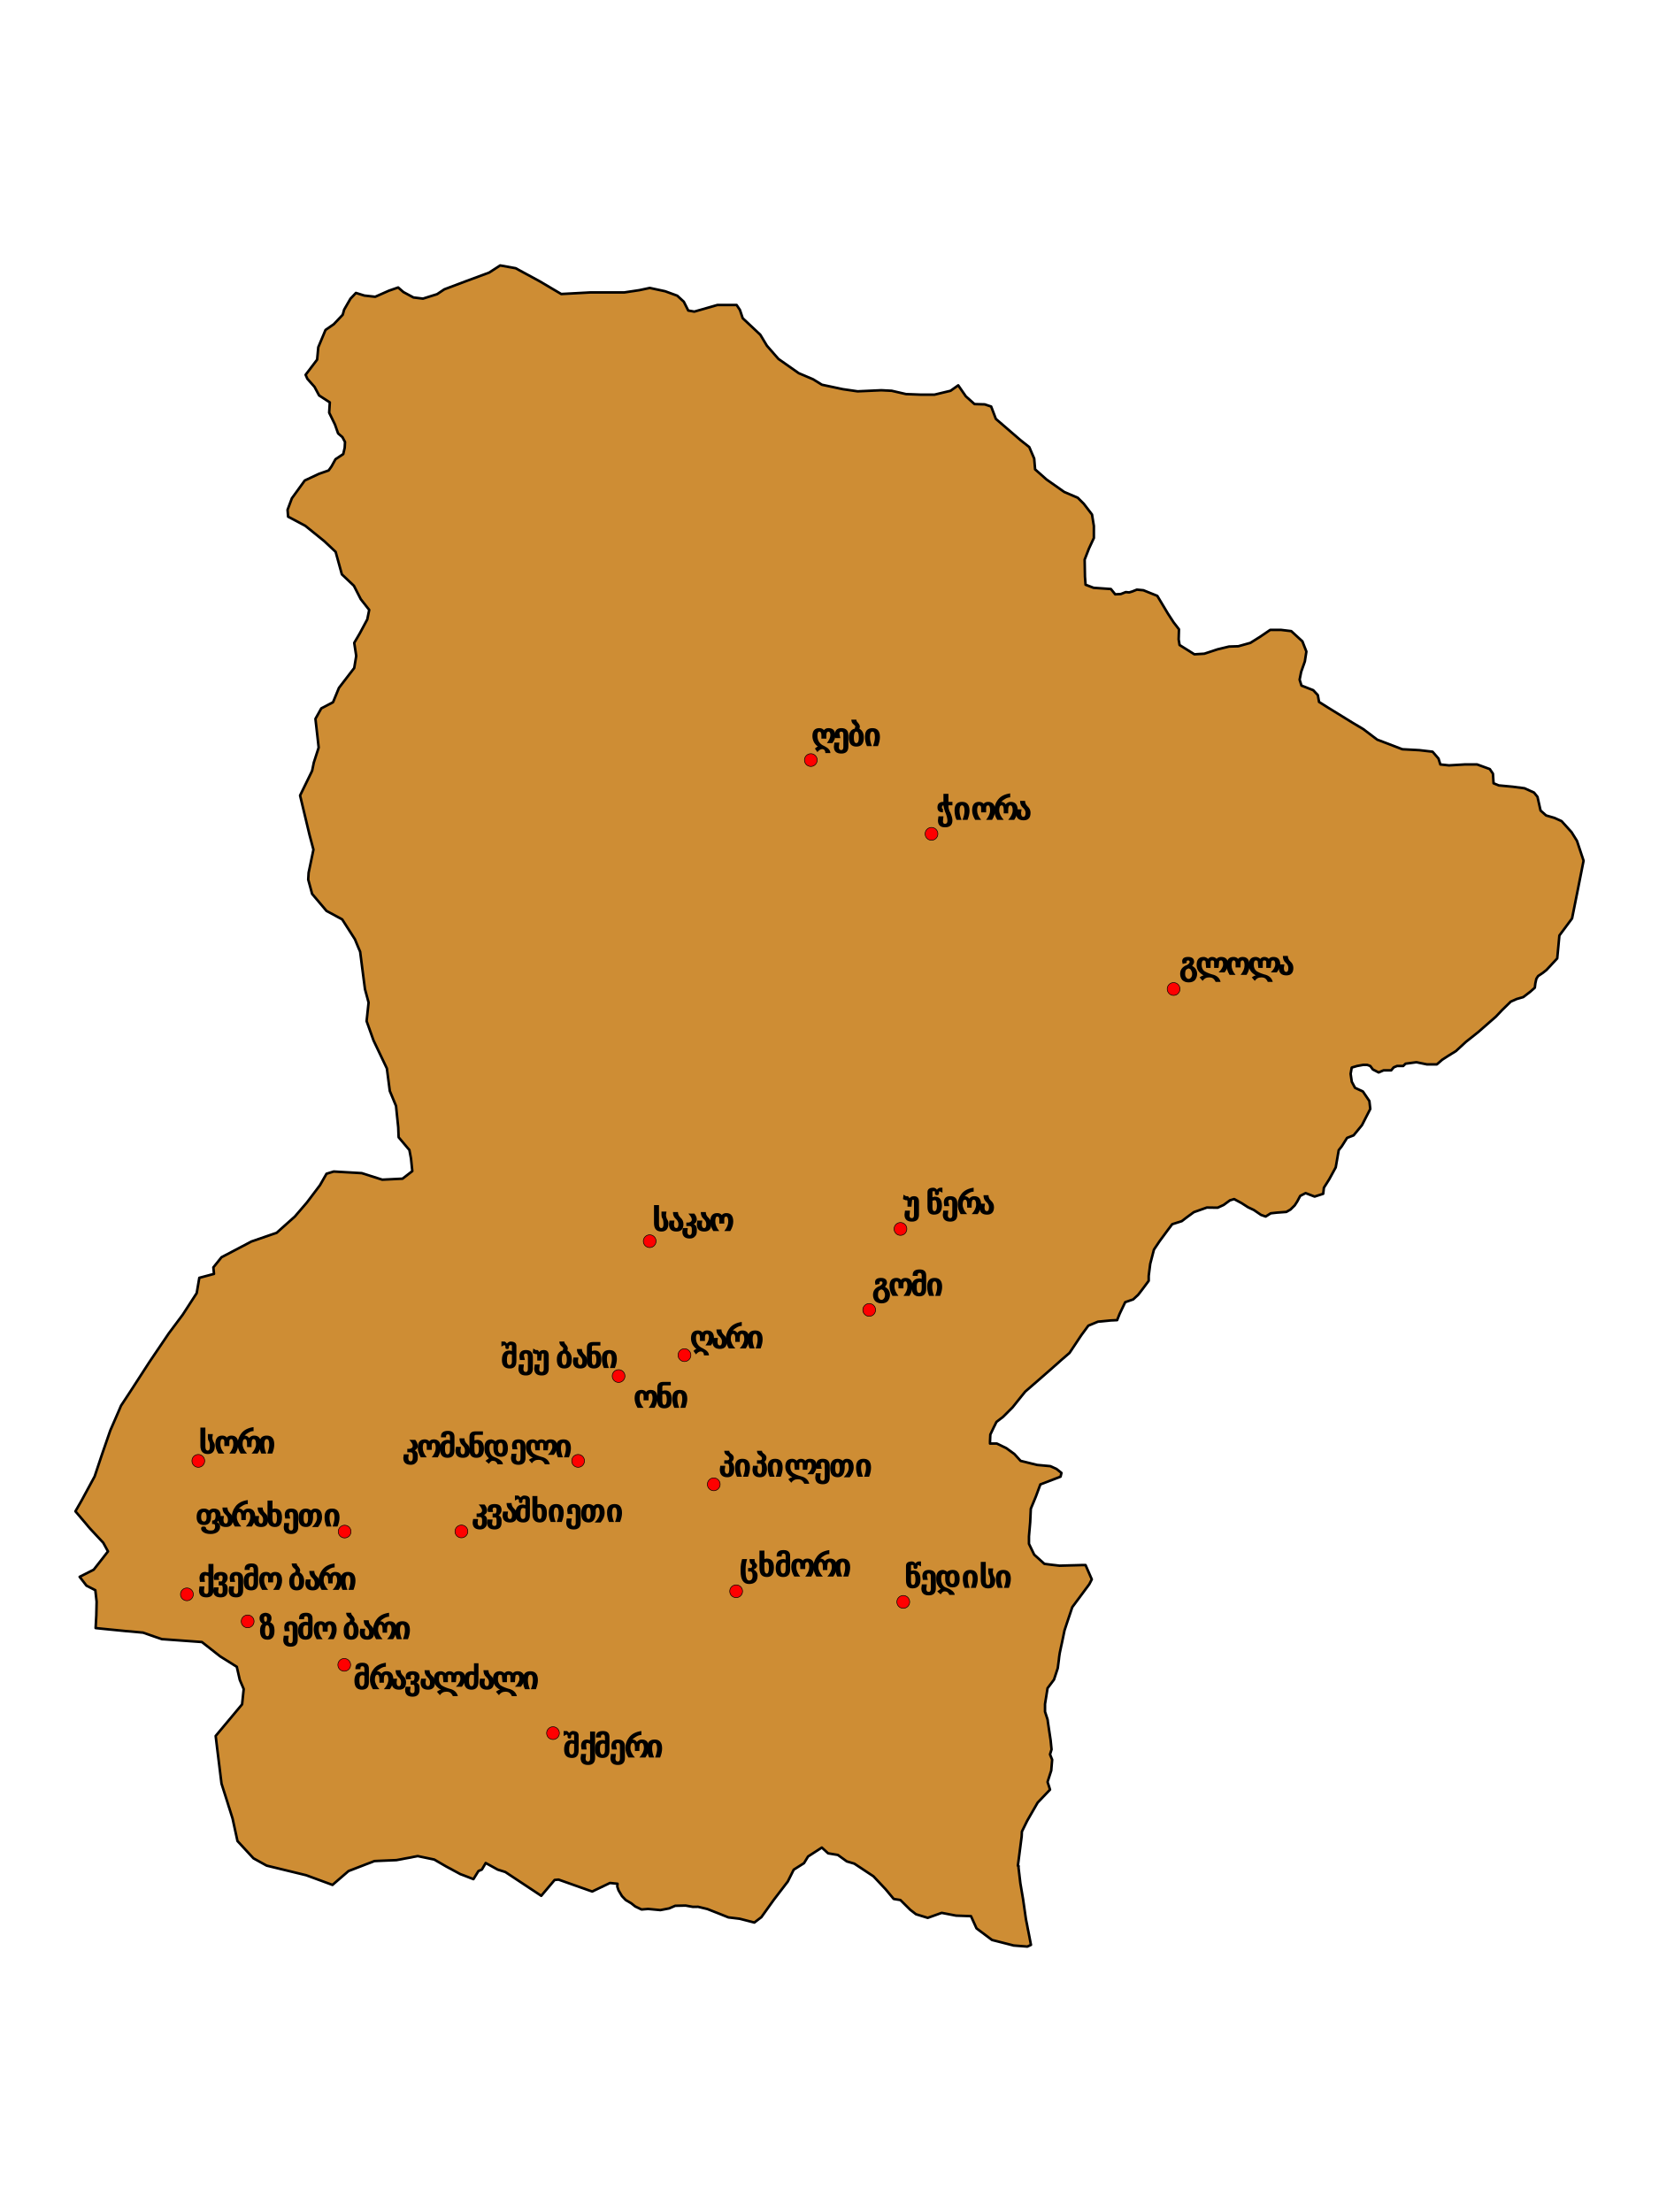
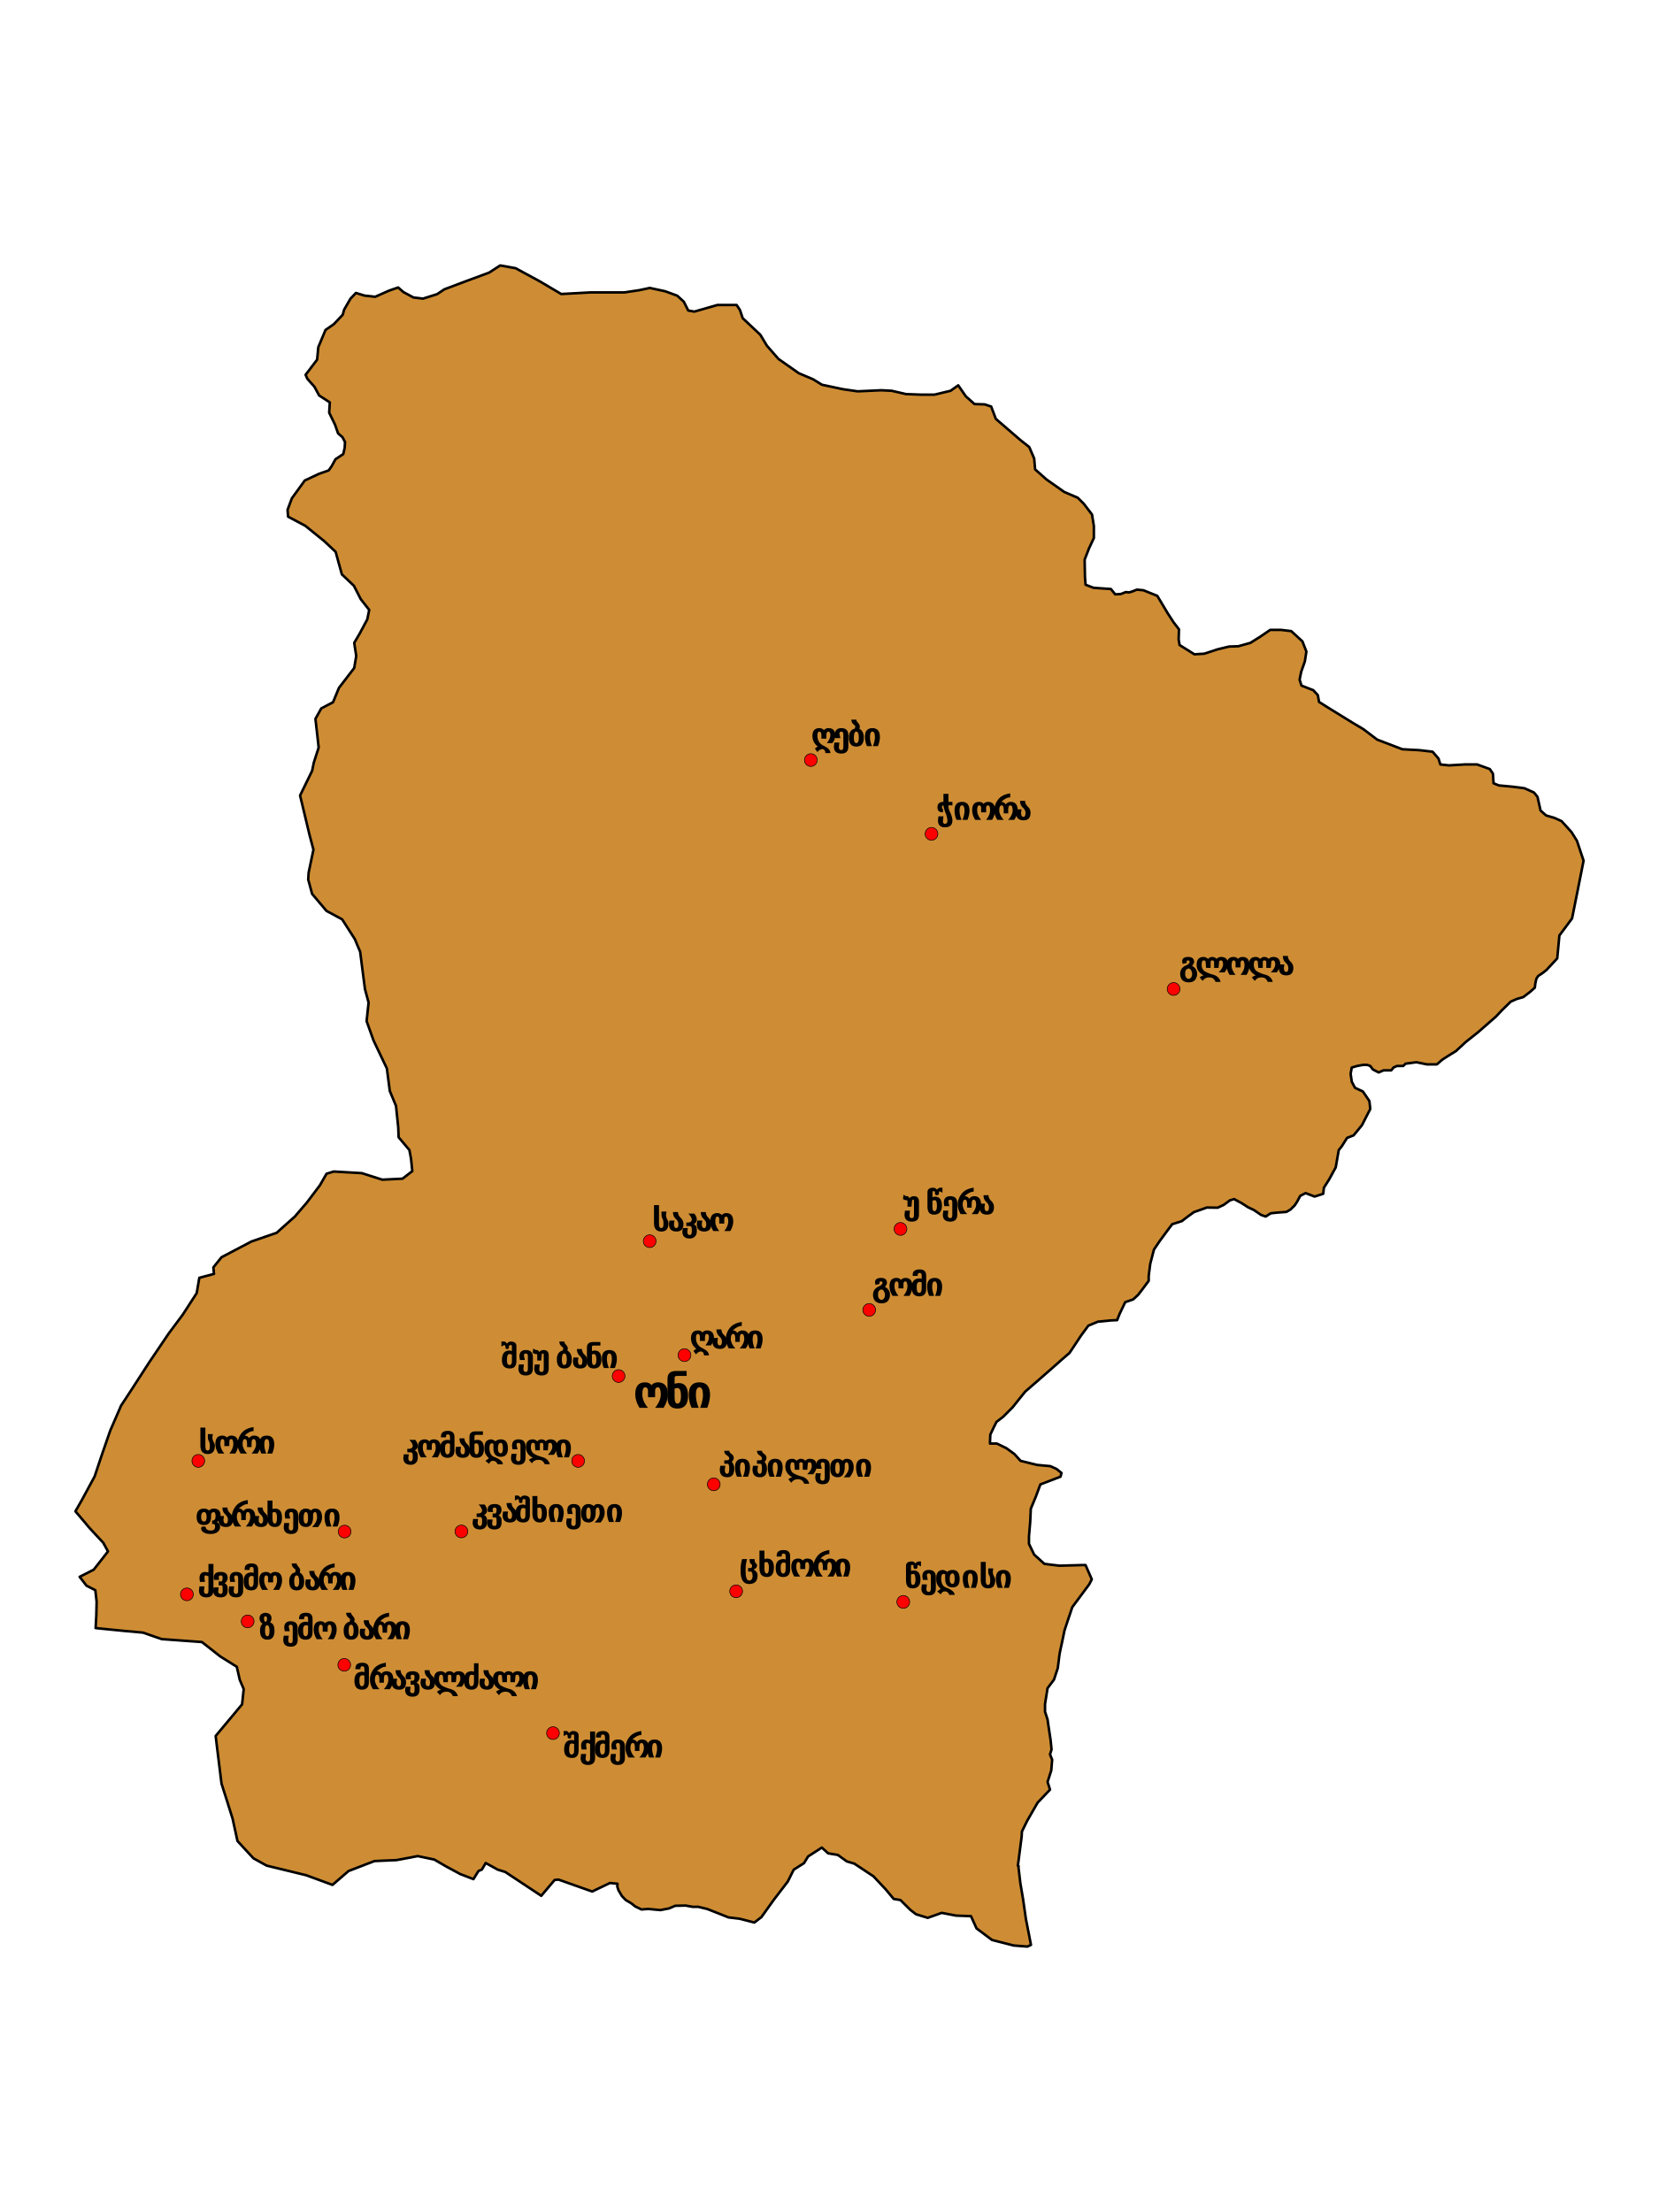
<svg xmlns="http://www.w3.org/2000/svg" width="2592pt" height="3456pt" viewBox="0 0 2592 3456" enable-background="new 0 0 2592 3456" version="1.1">
  <g id="Layers">
    <g id="municipal">
      <path clip-path="url(#SVG_CP_1)" fill="#ce8d34" fill-rule="evenodd" stroke="#000000" stroke-width="3.96" stroke-miterlimit="10" stroke-linecap="round" stroke-linejoin="round" d="     M843.36,439.563L876.84,459.363L923.16,456.843L975.6,456.843L998.88,453.363L1015.2,449.883L1039.2,455.043L1058.16,462.003     L1068.36,471.363L1075.32,485.164L1084.8,486.844L1120.8,476.523L1150.92,476.523L1156.08,484.324L1160.4,497.164     L1187.88,522.964L1198.2,540.124L1216.2,560.764L1248,583.084L1270.32,592.564L1284.12,601.084L1316.76,608.044     L1339.92,611.404L1376.88,609.724L1393.2,610.564L1415.52,615.724L1437.84,616.564L1460.16,616.564L1485.12,610.564     L1497.12,602.044L1509,619.205L1522.56,631.325L1538.52,631.805L1548.6,635.165L1555.92,654.485L1594.08,687.365L     1608.12,698.525L1615.8,716.405L1617.24,733.325L1635.12,749.165L1662.72,768.606L1683.96,777.726L1693.2,786.966     L1706.16,803.886L1709.04,821.766L1709.04,840.606L1701.36,857.046L1694.64,874.326L1695.12,900.967L1696.08,913.567     L1708.56,918.367L1735.68,920.287L1742.4,928.567L1751.16,928.087L1758.84,925.087L1764.24,925.567L1769.04,924.127     L1776.24,921.247L1786.44,922.207L1808.16,930.967L1824.6,958.447L1833.72,972.487L1842,983.167L1841.52,999.127     L1842.96,1007.767L1866.12,1022.287L1881.6,1021.327L1902.36,1014.487L1920.24,1010.167L1934.76,1009.687L1953.6,1004.407     L1969.08,994.687L1984.56,984.127L2001.48,984.127L2017.44,986.047L2034.84,1002.007L2041.08,1017.967L2038.68,1033.448     L2032.92,1049.768L2030.52,1061.888L2033.4,1071.128L2051.76,1078.328L2058.96,1086.008L2060.88,1096.688L2073.96,1104.968     L2113.08,1129.088L2130,1139.168L2151.72,1155.608L2190.96,1170.609L2217.48,1172.049L2238.24,1174.449L2247.48,1185.129     L2250.36,1194.369L2263.92,1195.809L2288.52,1194.369L2307.84,1194.369L2327.64,1201.569L2332.56,1208.769L2333.52,1223.769     L2341.68,1227.129L2363.4,1229.169L2381.88,1231.569L2396.76,1238.289L2402.16,1245.009L2406.96,1266.369L2415.6,1274.049     L2428.68,1277.889L2439.84,1282.929L2455.32,1300.089L2463.84,1313.77L2474.16,1344.73L2465.64,1387.69L2456.16,1434.97     L2436.36,1461.611L2433,1497.371L2416.2,1515.491L2410.44,1520.051L2403.12,1524.971L2400.36,1529.291L2398.8,1536.371     L2397.96,1543.211L2390.88,1549.451L2379.96,1557.851L2369.64,1560.851L2360.4,1564.931L2346.84,1578.131L2337.36,1588.212     L2309.52,1612.572L2290.32,1627.812L2274.72,1642.212L2263.44,1649.172L2253.36,1655.652L2244.96,1662.972L2229.36,1662.972     L2213.04,1659.612L2196,1661.892L2194.68,1663.212L2194.56,1663.332L2193.72,1664.172L2193.48,1664.292L2192.4,1665.492     L2182.68,1665.492L2177.52,1667.652L2173.56,1672.332L2161.56,1672.332L2154,1675.572L2144.88,1670.892L2140.92,1665.492     L2135.88,1663.692L2130.12,1663.692L2120.28,1665.492L2112.12,1667.892L2112,1668.012L2111.88,1668.132L2110.2,1677.732     L2112,1690.092L2117.04,1699.572L2129.4,1705.332L2139.48,1720.213L2140.92,1732.573L2133.6,1746.853L2127.96,1757.893     L2114.88,1773.853L2104.68,1777.813L2096.4,1790.893L2091.6,1797.013L2086.92,1823.893L2076.84,1842.373L2068.44,1855.693     L2067.36,1865.174L2053.92,1869.494L2039.88,1864.094L2031.48,1868.414L2026.8,1877.174L2022.84,1883.294L2016.24,1889.774     L2009.76,1893.494L1995.24,1894.574L1985.4,1895.654L1977.48,1900.694L1970.28,1898.174L1959,1890.494L1949.88,1886.174     L1939.8,1879.694L1928.16,1873.454L1921.68,1875.374L1911.84,1882.574L1902.48,1886.894L1885.56,1886.654L1865.28,1893.854     L1854.6,1901.654L1846.44,1907.894L1831.44,1912.694L1824.12,1922.414L1811.64,1939.334L1802.88,1952.414L1797.12,1974.614     L1794.72,1993.454L1794.72,2001.135L1785,2014.215L1778.28,2022.975L1770.48,2030.175L1758,2034.495L1749.24,2052.855     L1745.4,2062.575L1735.2,2063.055L1715.4,2064.975L1700.4,2071.215L1689.36,2086.215L1671,2113.815L1658.04,2124.975     L1652.16,2130.255L1631.28,2148.616L1601.88,2174.176L1596.48,2180.776L1582.08,2198.776L1567.08,2213.776L1564.32,2215.936     L1564.2,2215.936L1560.96,2218.456L1556.88,2221.576L1555.08,2225.176L1554.84,2225.776L1554.72,2226.016L1553.04,2229.256     L1547.28,2241.376L1546.8,2251.936L1546.8,2255.416L1551.6,2255.416L1557.36,2255.416L1558.8,2256.016L1572.36,2262.616     L1584.96,2271.857L1594.56,2282.417L1620.24,2288.777L1641,2290.697L1650.6,2295.017L1658.28,2301.137L1658.4,2301.257     L1658.4,2301.377L1656.96,2307.137L1626.36,2318.897L1625.64,2319.137L1625.52,2319.137L1625.4,2319.377L1618.32,2338.457     L1610.52,2357.297L1609.56,2378.177L1607.64,2400.377L1607.64,2405.297L1607.64,2412.018L1615.8,2428.938L1631.76,2443.338     L1642.92,2444.778L1655.52,2446.218L1672.44,2445.738L1677.48,2445.618L1677.6,2445.618L1677.72,2445.618L1689.84,2445.258     L1696.08,2445.258L1705.8,2467.578L1701.84,2475.258L1683.6,2499.858L1675.56,2510.658L1675.32,2511.018L1674.6,2513.178     L1667.16,2535.258L1663.68,2545.819L1663.2,2547.259L1660.08,2562.379L1658.52,2569.699L1658.04,2571.739L1655.76,2582.539     L1655.52,2583.979L1654.8,2588.899L1654.44,2592.139L1654.44,2592.379L1652.64,2606.299L1646.76,2624.179L1636.68,2637.619     L1634.76,2649.739L1632.72,2662.339L1632.72,2665.459L1632.72,2665.579L1632.72,2665.699L1632.72,2674.339L1636.68,2686.46     L1637.04,2688.74L1637.16,2690.18L1641.48,2718.86L1642.92,2733.38L1640.52,2741.06L1643.88,2749.34L1642.44,2766.26     L1636.68,2784.14L1639.08,2791.34L1640.52,2796.14L1621.2,2816.42L1604.76,2844.981L1596.6,2861.661L1596.24,2869.221     L1591.2,2908.221L1590.48,2913.621L1590.36,2915.061L1591.44,2915.421L1591.32,2917.941L1594.2,2942.301L1598.16,2965.702     L1598.4,2967.022L1602.96,2998.822L1604.04,3004.102L1604.64,3007.102L1605.96,3014.182L1606.68,3017.542L1608.36,3026.182     L1610.76,3038.662L1605.12,3041.302L1583.52,3039.622L1582.8,3039.382L1559.28,3033.382L1549.92,3030.982L1525.68,3012.862     L1517.04,2993.782L1493.76,2992.942L1471.32,2988.622L1449.48,2996.422L1431.12,2990.782L1422,2983.702L1406.76,2968.582     L1396.32,2966.902L1383.6,2951.661L1364.64,2931.501L1334.76,2911.701L1323,2908.221L1309.08,2898.141L1293.84,2895.621     L1284,2886.621L1262.52,2900.541L1256.16,2910.981L1240.08,2921.181L1230.84,2939.661L1208.88,2968.342L1189.56,2995.342     L1181.4,3001.582L1178.64,3003.742L1155.84,2997.862L1138.08,2995.702L1122.48,2989.462L1105.08,2982.622L1090.68,2979.142     L1082.52,2979.262L1071.12,2977.222L1054.92,2977.582L1045.44,2981.662L1031.76,2984.302L1012.56,2982.502L1002.36,2983.342     L992.52,2978.662L986.16,2973.622L977.64,2968.582L971.76,2962.462L966.36,2953.341L964.44,2947.581L964.8,2943.141     L953.04,2941.941L925.2,2955.261L872.64,2936.661L866.52,2937.261L845.64,2961.982L789.48,2924.781L777.6,2921.061     L758.88,2910.741L752.88,2920.941L752.4,2921.181L747.48,2923.341L739.68,2935.941L724.8,2930.181L719.28,2928.141     L714,2925.261L707.76,2921.901L703.44,2919.501L703.08,2919.381L697.08,2916.141L678.48,2905.341L652.68,2899.941     L646.2,2901.141L642.24,2901.981L641.64,2902.101L631.68,2903.901L628.8,2904.501L621.6,2905.821L619.68,2906.181     L617.88,2906.301L611.88,2906.541L592.32,2907.381L589.56,2907.501L584.88,2907.741L579.12,2910.021L572.04,2912.661     L566.52,2914.821L563.4,2916.021L544.44,2923.341L543.96,2923.821L543.36,2924.301L543.24,2924.301L543.24,2924.421     L519.48,2944.941L478.32,2929.821L416.64,2914.821L396,2903.421L371.04,2876.421L363.36,2841.261L357.84,2823.741     L357.48,2822.781L355.68,2816.9L346.08,2786.66L339.24,2731.22L339,2729.42L339,2729.3L339,2729.18L336.96,2712.26     L339.12,2709.62L378.24,2662.819L380.76,2638.939L374.64,2624.659L370.2,2605.339L370.08,2604.259L344.04,2587.939     L315.48,2565.499L256.08,2561.179L253.44,2561.059L252.84,2560.939L246.84,2558.899L243.24,2557.699L223.32,2550.739     L221.4,2550.619L213.96,2549.899L203.76,2548.939L196.2,2548.339L190.2,2547.739L181.56,2546.899L159.84,2544.738     L149.4,2543.658L150.48,2523.738L150.96,2502.378L148.92,2484.498L135.12,2477.418L124.44,2463.618L133.44,2459.058     L146.4,2452.458L162.48,2431.938L162.6,2431.818L162.6,2431.698L168.72,2423.898L161.16,2410.098L160.92,2409.978     L151.32,2399.657L140.28,2387.777L138.48,2385.617L138.36,2385.617L137.64,2384.657L137.52,2384.537L137.04,2383.937     L136.8,2383.697L136.68,2383.577L136.68,2383.457L117.84,2361.257L127.44,2344.457L147.84,2306.777L159.12,2273.057     L172.32,2234.896L184.92,2205.976L189.12,2196.136L193.8,2189.056L203.88,2173.696L232.92,2128.815L235.56,2124.855     L248.88,2105.175L254.16,2097.375L263.4,2083.695L263.52,2083.575L263.64,2083.335L273.48,2070.135L285.48,2054.055     L307.32,2020.335L311.4,1996.455L334.32,1990.334L333.36,1980.134L346.08,1964.294L392.4,1939.934L392.4,1939.814     L392.52,1939.814L425.88,1928.294L432.24,1926.134L438.48,1920.494L460.68,1900.694L479.52,1878.734L499.92,1851.733     L510.12,1833.853L521.4,1830.373L565.2,1832.893L597.24,1843.093L628.92,1841.533L644.16,1829.773L642.12,1809.973     L639.6,1796.653L637.56,1794.373L622.8,1776.853L622.2,1761.493L618.72,1727.893L609,1704.492L604.44,1669.332     L583.56,1625.532L573.6,1597.692L572.76,1595.412L575.88,1566.371L570.24,1545.491L567.48,1524.371L562.68,1486.931     L560.28,1481.411L554.52,1467.491L534.6,1436.41L510.12,1423.21L487.68,1396.69L481.56,1374.25L482.16,1363.57     L489.72,1327.45L483.6,1304.529L468.84,1242.849L486.36,1206.969L487.68,1204.089L490.32,1191.369L497.88,1167.968     L495.84,1149.608L493.32,1127.528L492.84,1123.088L501.96,1106.768L520.32,1097.168L529.56,1074.728L553.44,1043.648     L556.56,1024.807L553.44,1004.407L562.08,989.647L573.84,967.687L576.84,952.927L563.64,936.127L556.2,921.607L552.96,915.247     L534.12,897.367L524.4,862.206L506.52,845.406L477,821.526L450.12,807.246L449.28,796.566L456,778.566L476.16,750.725     L498.12,740.405L513.48,735.005L517.92,728.765L524.16,717.485L536.28,709.445L538.56,699.605L539.04,690.605L534.96,682.925     L528.24,677.165L523.32,663.245L514.32,644.765L515.28,628.685L498.6,617.884L491.4,604.444L480.24,591.844L477.48,585.604     L495.48,561.844L496.32,552.964L497.28,542.524L508.56,515.524L521.52,506.524L535.44,491.764L537.72,483.724L     547.56,466.683L556.08,457.683L569.16,461.763L586.2,463.683L607.56,454.203L622.08,449.163L630.36,456.363L645.96,464.763     L660.84,466.563L682.92,459.603L694.2,452.043L727.32,439.563L764.28,425.883L781.44,414.723L805.56,419.043L843.36,439.563     z" />
    </g>
    <g id="sattlements">
      <path clip-path="url(#SVG_CP_1)" fill="#FF0000" fill-rule="evenodd" stroke="#000000" stroke-width="0.96" stroke-miterlimit="10" stroke-linecap="round" stroke-linejoin="round" d="     M913.2,2282.477C913.2,2276.943,908.741,2272.457,903.24,2272.457C897.739,2272.457,893.28,2276.943,893.28,2282.477     C893.28,2288.011,897.739,2292.497,903.24,2292.497C908.741,2292.497,913.2,2288.011,913.2,2282.477z" />
      <path clip-path="url(#SVG_CP_1)" fill="#FF0000" fill-rule="evenodd" stroke="#000000" stroke-width="0.96" stroke-miterlimit="10" stroke-linecap="round" stroke-linejoin="round" d="     M976.44,2149.936C976.44,2144.435,971.981,2139.976,966.48,2139.976C960.979,2139.976,956.52,2144.435,956.52,2149.936     C956.52,2155.436,960.979,2159.896,966.48,2159.896C971.981,2159.896,976.44,2155.436,976.44,2149.936z" />
      <path clip-path="url(#SVG_CP_1)" fill="#FF0000" fill-rule="evenodd" stroke="#000000" stroke-width="0.96" stroke-miterlimit="10" stroke-linecap="round" stroke-linejoin="round" d="     M1276.8,1187.529C1276.8,1182.028,1272.341,1177.569,1266.84,1177.569C1261.339,1177.569,1256.88,1182.028,1256.88,1187.529     C1256.88,1193.029,1261.339,1197.489,1266.84,1197.489C1272.341,1197.489,1276.8,1193.029,1276.8,1187.529z" />
      <path clip-path="url(#SVG_CP_1)" fill="#FF0000" fill-rule="evenodd" stroke="#000000" stroke-width="0.96" stroke-miterlimit="10" stroke-linecap="round" stroke-linejoin="round" d="     M1843.56,1545.191C1843.56,1539.657,1839.101,1535.171,1833.6,1535.171C1828.099,1535.171,1823.64,1539.657,1823.64,1545.191     C1823.64,1550.725,1828.099,1555.211,1833.6,1555.211C1839.101,1555.211,1843.56,1550.725,1843.56,1545.191z     " />
      <path clip-path="url(#SVG_CP_1)" fill="#FF0000" fill-rule="evenodd" stroke="#000000" stroke-width="0.96" stroke-miterlimit="10" stroke-linecap="round" stroke-linejoin="round" d="     M1421.28,2502.798C1421.28,2497.264,1416.794,2492.778,1411.26,2492.778C1405.726,2492.778,1401.24,2497.264,     1401.24,2502.798C1401.24,2508.332,1405.726,2512.818,1411.26,2512.818C1416.794,2512.818,1421.28,2508.332,1421.28,2502.798     z" />
      <path clip-path="url(#SVG_CP_1)" fill="#FF0000" fill-rule="evenodd" stroke="#000000" stroke-width="0.96" stroke-miterlimit="10" stroke-linecap="round" stroke-linejoin="round" d="     M1416.84,1920.074C1416.84,1914.54,1412.381,1910.054,1406.88,1910.054C1401.379,1910.054,1396.92,1914.54     ,1396.92,1920.074C1396.92,1925.608,1401.379,1930.094,1406.88,1930.094C1412.381,1930.094,1416.84,1925.608     ,1416.84,1920.074z" />
      <path clip-path="url(#SVG_CP_1)" fill="#FF0000" fill-rule="evenodd" stroke="#000000" stroke-width="0.96" stroke-miterlimit="10" stroke-linecap="round" stroke-linejoin="round" d="     M1079.4,2117.235C1079.4,2111.701,1074.914,2107.215,1069.38,2107.215C1063.846,2107.215,1059.36,2111.701,1059.36,2117.235     C1059.36,2122.769,1063.846,2127.255,1069.38,2127.255C1074.914,2127.255,1079.4,2122.769,1079.4,2117.235z" />
      <path clip-path="url(#SVG_CP_1)" fill="#FF0000" fill-rule="evenodd" stroke="#000000" stroke-width="0.96" stroke-miterlimit="10" stroke-linecap="round" stroke-linejoin="round" d="     M1465.32,1302.789C1465.32,1297.256,1460.861,1292.769,1455.36,1292.769C1449.859,1292.769,1445.4,1297.256,1445.4,1302.789     C1445.4,1308.323,1449.859,1312.81,1455.36,1312.81C1460.861,1312.81,1465.32,1308.323,1465.32,1302.789z     " />
      <path clip-path="url(#SVG_CP_1)" fill="#FF0000" fill-rule="evenodd" stroke="#000000" stroke-width="0.96" stroke-miterlimit="10" stroke-linecap="round" stroke-linejoin="round" d="     M1368,2046.615C1368,2041.114,1363.541,2036.655,1358.04,2036.655C1352.539,2036.655,1348.08,2041.114,1348.08,2046.615     C1348.08,2052.116,1352.539,2056.575,1358.04,2056.575C1363.541,2056.575,1368,2052.116,1368,2046.615z" />
      <path clip-path="url(#SVG_CP_1)" fill="#FF0000" fill-rule="evenodd" stroke="#000000" stroke-width="0.96" stroke-miterlimit="10" stroke-linecap="round" stroke-linejoin="round" d="     M730.92,2392.697C730.92,2387.197,726.434,2382.737,720.9,2382.737C715.366,2382.737,710.88,2387.197,710.88,2392.697     C710.88,2398.198,715.366,2402.657,720.9,2402.657C726.434,2402.657,730.92,2398.198,730.92,2392.697z" />
      <path clip-path="url(#SVG_CP_1)" fill="#FF0000" fill-rule="evenodd" stroke="#000000" stroke-width="0.96" stroke-miterlimit="10" stroke-linecap="round" stroke-linejoin="round" d="     M547.8,2601.139C547.8,2595.638,543.341,2591.179,537.84,2591.179C532.339,2591.179,527.88,2595.638,527.88,2601.139     C527.88,2606.64,532.339,2611.099,537.84,2611.099C543.341,2611.099,547.8,2606.64,547.8,2601.139z" />
      <path clip-path="url(#SVG_CP_1)" fill="#FF0000" fill-rule="evenodd" stroke="#000000" stroke-width="0.96" stroke-miterlimit="10" stroke-linecap="round" stroke-linejoin="round" d="     M1025.04,1939.214C1025.04,1933.713,1020.581,1929.254,1015.08,1929.254C1009.579,1929.254,1005.12,1933.713,1005.12,1939.214     C1005.12,1944.715,1009.579,1949.174,1015.08,1949.174C1020.581,1949.174,1025.04,1944.715,1025.04,1939.214z     " />
      <path clip-path="url(#SVG_CP_1)" fill="#FF0000" fill-rule="evenodd" stroke="#000000" stroke-width="0.96" stroke-miterlimit="10" stroke-linecap="round" stroke-linejoin="round" d="     M1125.12,2319.077C1125.12,2313.543,1120.661,2309.057,1115.16,2309.057C1109.659,2309.057,1105.2,2313.543,     1105.2,2319.077C1105.2,2324.611,1109.659,2329.097,1115.16,2329.097C1120.661,2329.097,1125.12,2324.611,1125.12,2319.077     z" />
      <path clip-path="url(#SVG_CP_1)" fill="#FF0000" fill-rule="evenodd" stroke="#000000" stroke-width="0.96" stroke-miterlimit="10" stroke-linecap="round" stroke-linejoin="round" d="     M873.96,2707.82C873.96,2702.319,869.501,2697.86,864,2697.86C858.499,2697.86,854.04,2702.319,854.04,2707.82     C854.04,2713.32,858.499,2717.78,864,2717.78C869.501,2717.78,873.96,2713.32,873.96,2707.82z" />
      <path clip-path="url(#SVG_CP_1)" fill="#FF0000" fill-rule="evenodd" stroke="#000000" stroke-width="0.96" stroke-miterlimit="10" stroke-linecap="round" stroke-linejoin="round" d="     M319.8,2282.477C319.8,2276.943,315.341,2272.457,309.84,2272.457C304.339,2272.457,299.88,2276.943,299.88,2282.477     C299.88,2288.011,304.339,2292.497,309.84,2292.497C315.341,2292.497,319.8,2288.011,319.8,2282.477z" />
      <path clip-path="url(#SVG_CP_1)" fill="#FF0000" fill-rule="evenodd" stroke="#000000" stroke-width="0.96" stroke-miterlimit="10" stroke-linecap="round" stroke-linejoin="round" d="     M1160.16,2486.178C1160.16,2480.677,1155.674,2476.218,1150.14,2476.218C1144.606,2476.218,1140.12,2480.677,1140.12,2486.178     C1140.12,2491.679,1144.606,2496.138,1150.14,2496.138C1155.674,2496.138,1160.16,2491.679,1160.16,2486.178     z" />
      <path clip-path="url(#SVG_CP_1)" fill="#FF0000" fill-rule="evenodd" stroke="#000000" stroke-width="0.96" stroke-miterlimit="10" stroke-linecap="round" stroke-linejoin="round" d="     M548.4,2392.937C548.4,2387.437,543.941,2382.977,538.44,2382.977C532.939,2382.977,528.48,2387.437,528.48,2392.937     C528.48,2398.438,532.939,2402.897,538.44,2402.897C543.941,2402.897,548.4,2398.438,548.4,2392.937z" />
    </g>
    <g id="sattlements1">
      <path clip-path="url(#SVG_CP_1)" fill="#FF0000" fill-rule="evenodd" stroke="#000000" stroke-width="0.96" stroke-miterlimit="10" stroke-linecap="round" stroke-linejoin="round" d="     M396.96,2533.218C396.96,2527.718,392.474,2523.258,386.94,2523.258C381.406,2523.258,376.92,2527.718,376.92,2533.218     C376.92,2538.719,381.406,2543.178,386.94,2543.178C392.474,2543.178,396.96,2538.719,396.96,2533.218z" />
      <path clip-path="url(#SVG_CP_1)" fill="#FF0000" fill-rule="evenodd" stroke="#000000" stroke-width="0.96" stroke-miterlimit="10" stroke-linecap="round" stroke-linejoin="round" d="     M302.04,2490.978C302.04,2485.477,297.554,2481.018,292.02,2481.018C286.486,2481.018,282,2485.477,282,2490.978     C282,2496.479,286.486,2500.938,292.02,2500.938C297.554,2500.938,302.04,2496.479,302.04,2490.978z" />
    </g>
    <g id="sattlements_Anno_5">
      <g font-family="'Sylfaen'" font-size="1" kerning="0" font-weight="700" fill="#000000" clip-path="url(#SVG_CP_1)">
        <text text-anchor="start" transform="matrix(49.92 0 0 49.92036 403.92 2561.059)">
          <tspan direction="ltr" unicode-bidi="embed" x="0 ">ზ</tspan>
          <tspan direction="ltr" unicode-bidi="embed" x="0.726 ">ე</tspan>
          <tspan direction="ltr" unicode-bidi="embed" x="1.19 ">მ</tspan>
          <tspan direction="ltr" unicode-bidi="embed" x="1.678 ">ო</tspan>
          <tspan direction="ltr" unicode-bidi="embed" x="2.618 ">ბ</tspan>
          <tspan direction="ltr" unicode-bidi="embed" x="3.123 ">ა</tspan>
          <tspan direction="ltr" unicode-bidi="embed" x="3.541 ">რ</tspan>
          <tspan direction="ltr" unicode-bidi="embed" x="4.224 ">ი</tspan>
        </text>
      </g>
      <g font-family="'Sylfaen'" font-size="1" kerning="0" font-weight="700" fill="#000000" clip-path="url(#SVG_CP_1)">
        <text text-anchor="start" transform="matrix(49.92 0 0 49.92036 308.52 2484.018)">
          <tspan direction="ltr" unicode-bidi="embed" x="0 ">ქ</tspan>
          <tspan direction="ltr" unicode-bidi="embed" x="0.447 ">ვ</tspan>
          <tspan direction="ltr" unicode-bidi="embed" x="0.93 ">ე</tspan>
          <tspan direction="ltr" unicode-bidi="embed" x="1.397 ">მ</tspan>
          <tspan direction="ltr" unicode-bidi="embed" x="1.882 ">ო</tspan>
          <tspan direction="ltr" unicode-bidi="embed" x="2.825 ">ბ</tspan>
          <tspan direction="ltr" unicode-bidi="embed" x="3.329 ">ა</tspan>
          <tspan direction="ltr" unicode-bidi="embed" x="3.748 ">რ</tspan>
          <tspan direction="ltr" unicode-bidi="embed" x="4.43 ">ი</tspan>
        </text>
      </g>
    </g>
    <g id="sattlements_Anno_6">
      <g font-family="'Sylfaen'" font-size="1" kerning="0" font-weight="700" fill="#000000" clip-path="url(#SVG_CP_1)">
        <text text-anchor="start" transform="matrix(49.92 0 0 49.92036 627.78 2276.897)">
          <tspan direction="ltr" unicode-bidi="embed" x="0 ">კ</tspan>
          <tspan direction="ltr" unicode-bidi="embed" x="0.452 ">ო</tspan>
          <tspan direction="ltr" unicode-bidi="embed" x="1.147 ">მ</tspan>
          <tspan direction="ltr" unicode-bidi="embed" x="1.632 ">ა</tspan>
          <tspan direction="ltr" unicode-bidi="embed" x="2.053 ">ნ</tspan>
          <tspan direction="ltr" unicode-bidi="embed" x="2.538 ">დ</tspan>
          <tspan direction="ltr" unicode-bidi="embed" x="3.37 ">ე</tspan>
          <tspan direction="ltr" unicode-bidi="embed" x="3.837 ">ლ</tspan>
          <tspan direction="ltr" unicode-bidi="embed" x="4.776 ">ი</tspan>
        </text>
      </g>
      <g font-family="'Sylfaen'" font-size="1" kerning="0" font-weight="700" fill="#000000" clip-path="url(#SVG_CP_1)">
-         <text text-anchor="start" transform="matrix(49.92 0 0 49.92036 989.16 2199.616)">
+         <text text-anchor="start" transform="matrix(70.92 0 0 70.92036 989.16 2199.616)">
          <tspan direction="ltr" unicode-bidi="embed" x="0 ">ო</tspan>
          <tspan direction="ltr" unicode-bidi="embed" x="0.695 ">ნ</tspan>
          <tspan direction="ltr" unicode-bidi="embed" x="1.18 ">ი</tspan>
        </text>
      </g>
      <g font-family="'Sylfaen'" font-size="1" kerning="0" font-weight="700" fill="#000000" clip-path="url(#SVG_CP_1)">
        <text text-anchor="start" transform="matrix(49.92 0 0 49.92036 782.64 2137.336)">
          <tspan direction="ltr" unicode-bidi="embed" x="0 ">შ</tspan>
          <tspan direction="ltr" unicode-bidi="embed" x="0.5 ">ე</tspan>
          <tspan direction="ltr" unicode-bidi="embed" x="0.966 ">უ</tspan>
          <tspan direction="ltr" unicode-bidi="embed" x="1.702 ">ბ</tspan>
          <tspan direction="ltr" unicode-bidi="embed" x="2.207 ">ა</tspan>
          <tspan direction="ltr" unicode-bidi="embed" x="2.627 ">ნ</tspan>
          <tspan direction="ltr" unicode-bidi="embed" x="3.113 ">ი</tspan>
        </text>
      </g>
      <g font-family="'Sylfaen'" font-size="1" kerning="0" font-weight="700" fill="#000000" clip-path="url(#SVG_CP_1)">
        <text text-anchor="start" transform="matrix(49.92 0 0 49.92036 1266.96 1165.688)">
          <tspan direction="ltr" unicode-bidi="embed" x="0 ">ღ</tspan>
          <tspan direction="ltr" unicode-bidi="embed" x="0.673 ">ე</tspan>
          <tspan direction="ltr" unicode-bidi="embed" x="1.139 ">ბ</tspan>
          <tspan direction="ltr" unicode-bidi="embed" x="1.644 ">ი</tspan>
        </text>
      </g>
      <g font-family="'Sylfaen'" font-size="1" kerning="0" font-weight="700" fill="#000000" clip-path="url(#SVG_CP_1)">
        <text text-anchor="start" transform="matrix(49.92 0 0 49.92036 1841.52 1523.171)">
          <tspan direction="ltr" unicode-bidi="embed" x="0 ">გ</tspan>
          <tspan direction="ltr" unicode-bidi="embed" x="0.514 ">ლ</tspan>
          <tspan direction="ltr" unicode-bidi="embed" x="1.454 ">ო</tspan>
          <tspan direction="ltr" unicode-bidi="embed" x="2.149 ">ლ</tspan>
          <tspan direction="ltr" unicode-bidi="embed" x="3.089 ">ა</tspan>
        </text>
      </g>
      <g font-family="'Sylfaen'" font-size="1" kerning="0" font-weight="700" fill="#000000" clip-path="url(#SVG_CP_1)">
        <text text-anchor="start" transform="matrix(49.92 0 0 49.92036 1412.4 2480.898)">
          <tspan direction="ltr" unicode-bidi="embed" x="0 ">წ</tspan>
          <tspan direction="ltr" unicode-bidi="embed" x="0.495 ">ე</tspan>
          <tspan direction="ltr" unicode-bidi="embed" x="0.962 ">დ</tspan>
          <tspan direction="ltr" unicode-bidi="embed" x="1.793 ">ი</tspan>
          <tspan direction="ltr" unicode-bidi="embed" x="2.341 ">ს</tspan>
          <tspan direction="ltr" unicode-bidi="embed" x="2.827 ">ი</tspan>
        </text>
      </g>
      <g font-family="'Sylfaen'" font-size="1" kerning="0" font-weight="700" fill="#000000" clip-path="url(#SVG_CP_1)">
        <text text-anchor="start" transform="matrix(49.92 0 0 49.92036 1409.28 1896.974)">
          <tspan direction="ltr" unicode-bidi="embed" x="0 ">უ</tspan>
          <tspan direction="ltr" unicode-bidi="embed" x="0.736 ">წ</tspan>
          <tspan direction="ltr" unicode-bidi="embed" x="1.231 ">ე</tspan>
          <tspan direction="ltr" unicode-bidi="embed" x="1.697 ">რ</tspan>
          <tspan direction="ltr" unicode-bidi="embed" x="2.38 ">ა</tspan>
        </text>
      </g>
      <g font-family="'Sylfaen'" font-size="1" kerning="0" font-weight="700" fill="#000000" clip-path="url(#SVG_CP_1)">
        <text text-anchor="start" transform="matrix(49.92 0 0 49.92036 1077.24 2106.735)">
          <tspan direction="ltr" unicode-bidi="embed" x="0 ">ღ</tspan>
          <tspan direction="ltr" unicode-bidi="embed" x="0.673 ">ა</tspan>
          <tspan direction="ltr" unicode-bidi="embed" x="1.091 ">რ</tspan>
          <tspan direction="ltr" unicode-bidi="embed" x="1.774 ">ი</tspan>
        </text>
      </g>
      <g font-family="'Sylfaen'" font-size="1" kerning="0" font-weight="700" fill="#000000" clip-path="url(#SVG_CP_1)">
        <text text-anchor="start" transform="matrix(49.92 0 0 49.92036 1462.32 1280.889)">
          <tspan direction="ltr" unicode-bidi="embed" x="0 ">ჭ</tspan>
          <tspan direction="ltr" unicode-bidi="embed" x="0.534 ">ი</tspan>
          <tspan direction="ltr" unicode-bidi="embed" x="1.084 ">ო</tspan>
          <tspan direction="ltr" unicode-bidi="embed" x="1.779 ">რ</tspan>
          <tspan direction="ltr" unicode-bidi="embed" x="2.462 ">ა</tspan>
        </text>
      </g>
      <g font-family="'Sylfaen'" font-size="1" kerning="0" font-weight="700" fill="#000000" clip-path="url(#SVG_CP_1)">
        <text text-anchor="start" transform="matrix(49.92 0 0 49.92036 1154.76 2463.138)">
          <tspan direction="ltr" unicode-bidi="embed" x="0 ">ც</tspan>
          <tspan direction="ltr" unicode-bidi="embed" x="0.575 ">ხ</tspan>
          <tspan direction="ltr" unicode-bidi="embed" x="1.099 ">მ</tspan>
          <tspan direction="ltr" unicode-bidi="embed" x="1.584 ">ო</tspan>
          <tspan direction="ltr" unicode-bidi="embed" x="2.279 ">რ</tspan>
          <tspan direction="ltr" unicode-bidi="embed" x="2.962 ">ი</tspan>
        </text>
      </g>
      <g font-family="'Sylfaen'" font-size="1" kerning="0" font-weight="700" fill="#000000" clip-path="url(#SVG_CP_1)">
        <text text-anchor="start" transform="matrix(49.92 0 0 49.92036 304.86 2385.017)">
          <tspan direction="ltr" unicode-bidi="embed" x="0 ">ფ</tspan>
          <tspan direction="ltr" unicode-bidi="embed" x="0.683 ">ა</tspan>
          <tspan direction="ltr" unicode-bidi="embed" x="1.101 ">რ</tspan>
          <tspan direction="ltr" unicode-bidi="embed" x="1.784 ">ა</tspan>
          <tspan direction="ltr" unicode-bidi="embed" x="2.202 ">ხ</tspan>
          <tspan direction="ltr" unicode-bidi="embed" x="2.726 ">ე</tspan>
          <tspan direction="ltr" unicode-bidi="embed" x="3.192 ">თ</tspan>
          <tspan direction="ltr" unicode-bidi="embed" x="4.002 ">ი</tspan>
        </text>
      </g>
      <g font-family="'Sylfaen'" font-size="1" kerning="0" font-weight="700" fill="#000000" clip-path="url(#SVG_CP_1)">
        <text text-anchor="start" transform="matrix(49.92 0 0 49.92036 1361.64 2024.655)">
          <tspan direction="ltr" unicode-bidi="embed" x="0 ">გ</tspan>
          <tspan direction="ltr" unicode-bidi="embed" x="0.514 ">ო</tspan>
          <tspan direction="ltr" unicode-bidi="embed" x="1.209 ">მ</tspan>
          <tspan direction="ltr" unicode-bidi="embed" x="1.695 ">ი</tspan>
        </text>
      </g>
      <g font-family="'Sylfaen'" font-size="1" kerning="0" font-weight="700" fill="#000000" clip-path="url(#SVG_CP_1)">
        <text text-anchor="start" transform="matrix(49.92 0 0 49.92036 736.08 2377.937)">
          <tspan direction="ltr" unicode-bidi="embed" x="0 ">კ</tspan>
          <tspan direction="ltr" unicode-bidi="embed" x="0.452 ">ვ</tspan>
          <tspan direction="ltr" unicode-bidi="embed" x="0.938 ">ა</tspan>
          <tspan direction="ltr" unicode-bidi="embed" x="1.356 ">შ</tspan>
          <tspan direction="ltr" unicode-bidi="embed" x="1.856 ">ხ</tspan>
          <tspan direction="ltr" unicode-bidi="embed" x="2.382 ">ი</tspan>
          <tspan direction="ltr" unicode-bidi="embed" x="2.93 ">ე</tspan>
          <tspan direction="ltr" unicode-bidi="embed" x="3.397 ">თ</tspan>
          <tspan direction="ltr" unicode-bidi="embed" x="4.207 ">ი</tspan>
        </text>
      </g>
      <g font-family="'Sylfaen'" font-size="1" kerning="0" font-weight="700" fill="#000000" clip-path="url(#SVG_CP_1)">
        <text text-anchor="start" transform="matrix(49.92 0 0 49.92036 551.4 2639.179)">
          <tspan direction="ltr" unicode-bidi="embed" x="0 ">მ</tspan>
          <tspan direction="ltr" unicode-bidi="embed" x="0.486 ">რ</tspan>
          <tspan direction="ltr" unicode-bidi="embed" x="1.166 ">ა</tspan>
          <tspan direction="ltr" unicode-bidi="embed" x="1.584 ">ვ</tspan>
          <tspan direction="ltr" unicode-bidi="embed" x="2.07 ">ა</tspan>
          <tspan direction="ltr" unicode-bidi="embed" x="2.488 ">ლ</tspan>
          <tspan direction="ltr" unicode-bidi="embed" x="3.428 ">ძ</tspan>
          <tspan direction="ltr" unicode-bidi="embed" x="3.916 ">ა</tspan>
          <tspan direction="ltr" unicode-bidi="embed" x="4.334 ">ლ</tspan>
          <tspan direction="ltr" unicode-bidi="embed" x="5.274 ">ი</tspan>
        </text>
      </g>
      <g font-family="'Sylfaen'" font-size="1" kerning="0" font-weight="700" fill="#000000" clip-path="url(#SVG_CP_1)">
        <text text-anchor="start" transform="matrix(49.92 0 0 49.92036 1018.68 1923.374)">
          <tspan direction="ltr" unicode-bidi="embed" x="0 ">ს</tspan>
          <tspan direction="ltr" unicode-bidi="embed" x="0.486 ">ა</tspan>
          <tspan direction="ltr" unicode-bidi="embed" x="0.904 ">კ</tspan>
          <tspan direction="ltr" unicode-bidi="embed" x="1.356 ">ა</tspan>
          <tspan direction="ltr" unicode-bidi="embed" x="1.776 ">ო</tspan>
        </text>
      </g>
      <g font-family="'Sylfaen'" font-size="1" kerning="0" font-weight="700" fill="#000000" clip-path="url(#SVG_CP_1)">
        <text text-anchor="start" transform="matrix(49.92 0 0 49.92036 1122.24 2307.257)">
          <tspan direction="ltr" unicode-bidi="embed" x="0 ">პ</tspan>
          <tspan direction="ltr" unicode-bidi="embed" x="0.476 ">ი</tspan>
          <tspan direction="ltr" unicode-bidi="embed" x="1.024 ">პ</tspan>
          <tspan direction="ltr" unicode-bidi="embed" x="1.5 ">ი</tspan>
          <tspan direction="ltr" unicode-bidi="embed" x="2.05 ">ლ</tspan>
          <tspan direction="ltr" unicode-bidi="embed" x="2.99 ">ე</tspan>
          <tspan direction="ltr" unicode-bidi="embed" x="3.457 ">თ</tspan>
          <tspan direction="ltr" unicode-bidi="embed" x="4.267 ">ი</tspan>
        </text>
      </g>
      <g font-family="'Sylfaen'" font-size="1" kerning="0" font-weight="700" fill="#000000" clip-path="url(#SVG_CP_1)">
        <text text-anchor="start" transform="matrix(49.92 0 0 49.92036 879.84 2745.86)">
          <tspan direction="ltr" unicode-bidi="embed" x="0 ">შ</tspan>
          <tspan direction="ltr" unicode-bidi="embed" x="0.5 ">ქ</tspan>
          <tspan direction="ltr" unicode-bidi="embed" x="0.95 ">მ</tspan>
          <tspan direction="ltr" unicode-bidi="embed" x="1.435 ">ე</tspan>
          <tspan direction="ltr" unicode-bidi="embed" x="1.901 ">რ</tspan>
          <tspan direction="ltr" unicode-bidi="embed" x="2.582 ">ი</tspan>
        </text>
      </g>
      <g font-family="'Sylfaen'" font-size="1" kerning="0" font-weight="700" fill="#000000" clip-path="url(#SVG_CP_1)">
        <text text-anchor="start" transform="matrix(49.92 0 0 49.92036 309.96 2271.017)">
          <tspan direction="ltr" unicode-bidi="embed" x="0 ">ს</tspan>
          <tspan direction="ltr" unicode-bidi="embed" x="0.486 ">ო</tspan>
          <tspan direction="ltr" unicode-bidi="embed" x="1.18 ">რ</tspan>
          <tspan direction="ltr" unicode-bidi="embed" x="1.861 ">ი</tspan>
        </text>
      </g>
    </g>
  </g>
</svg>
